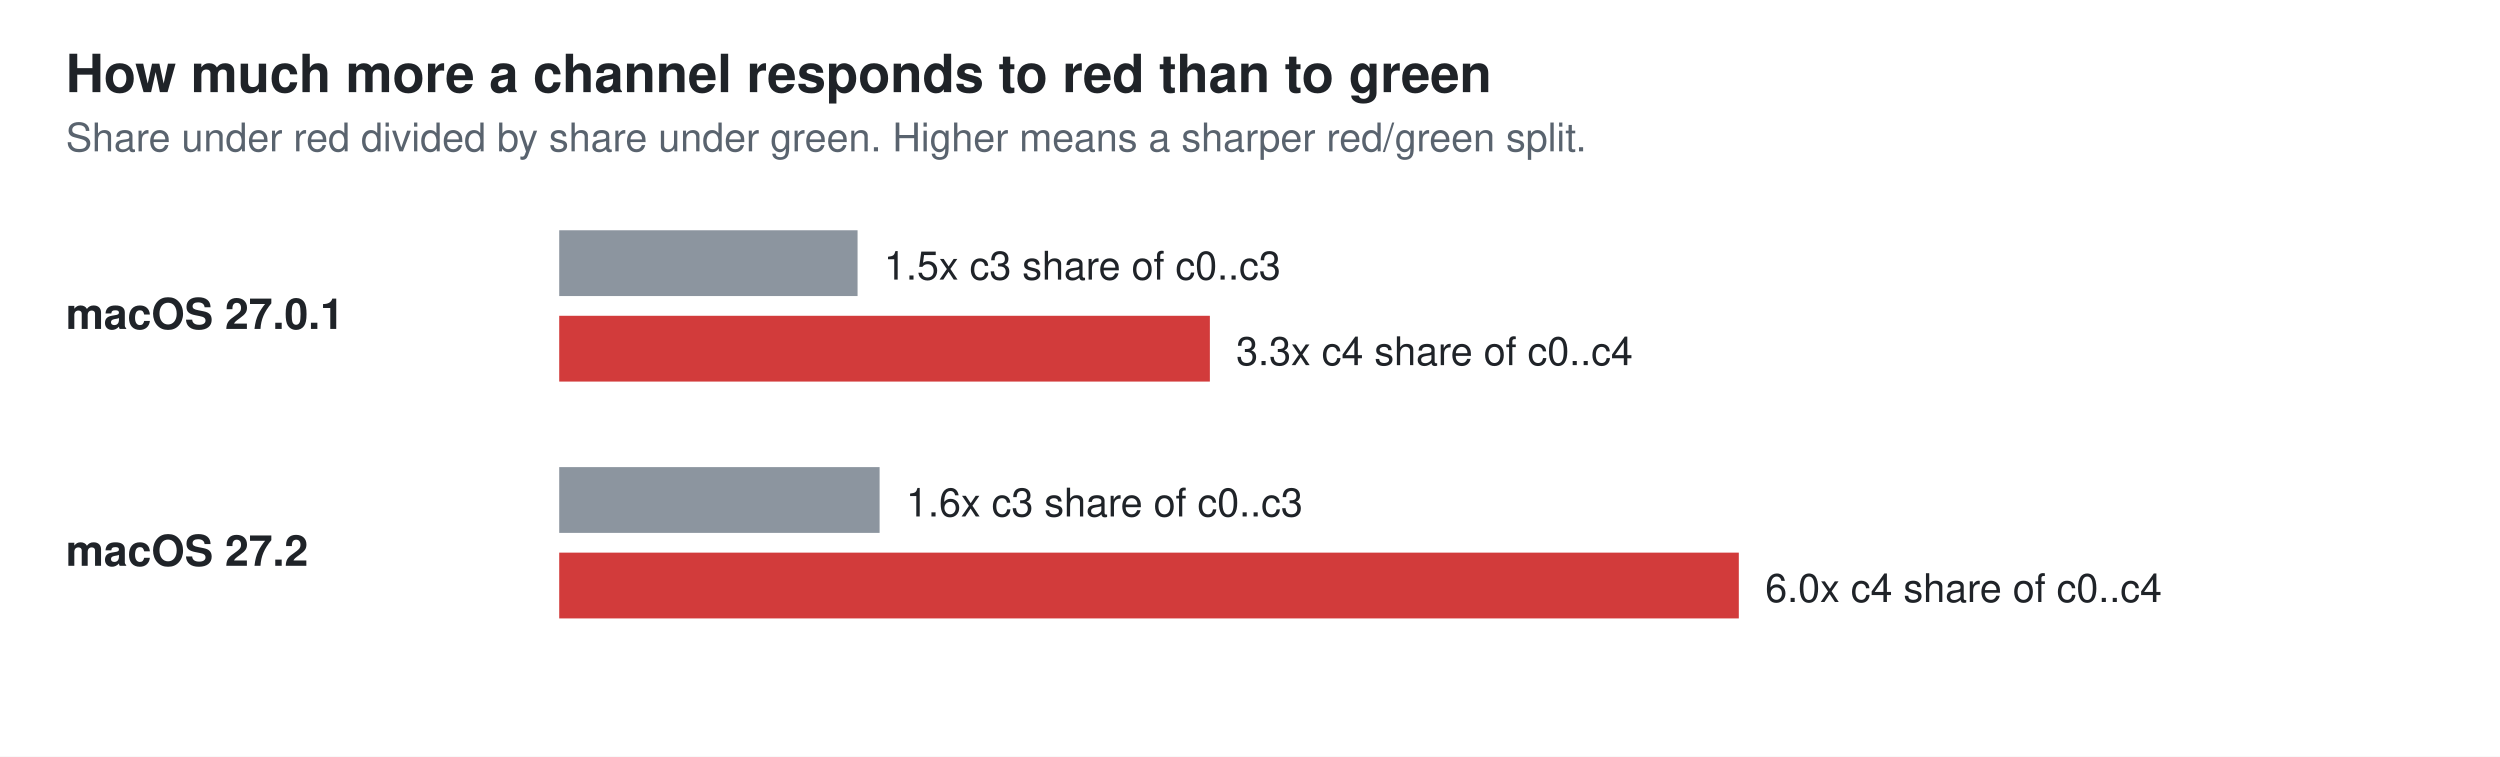
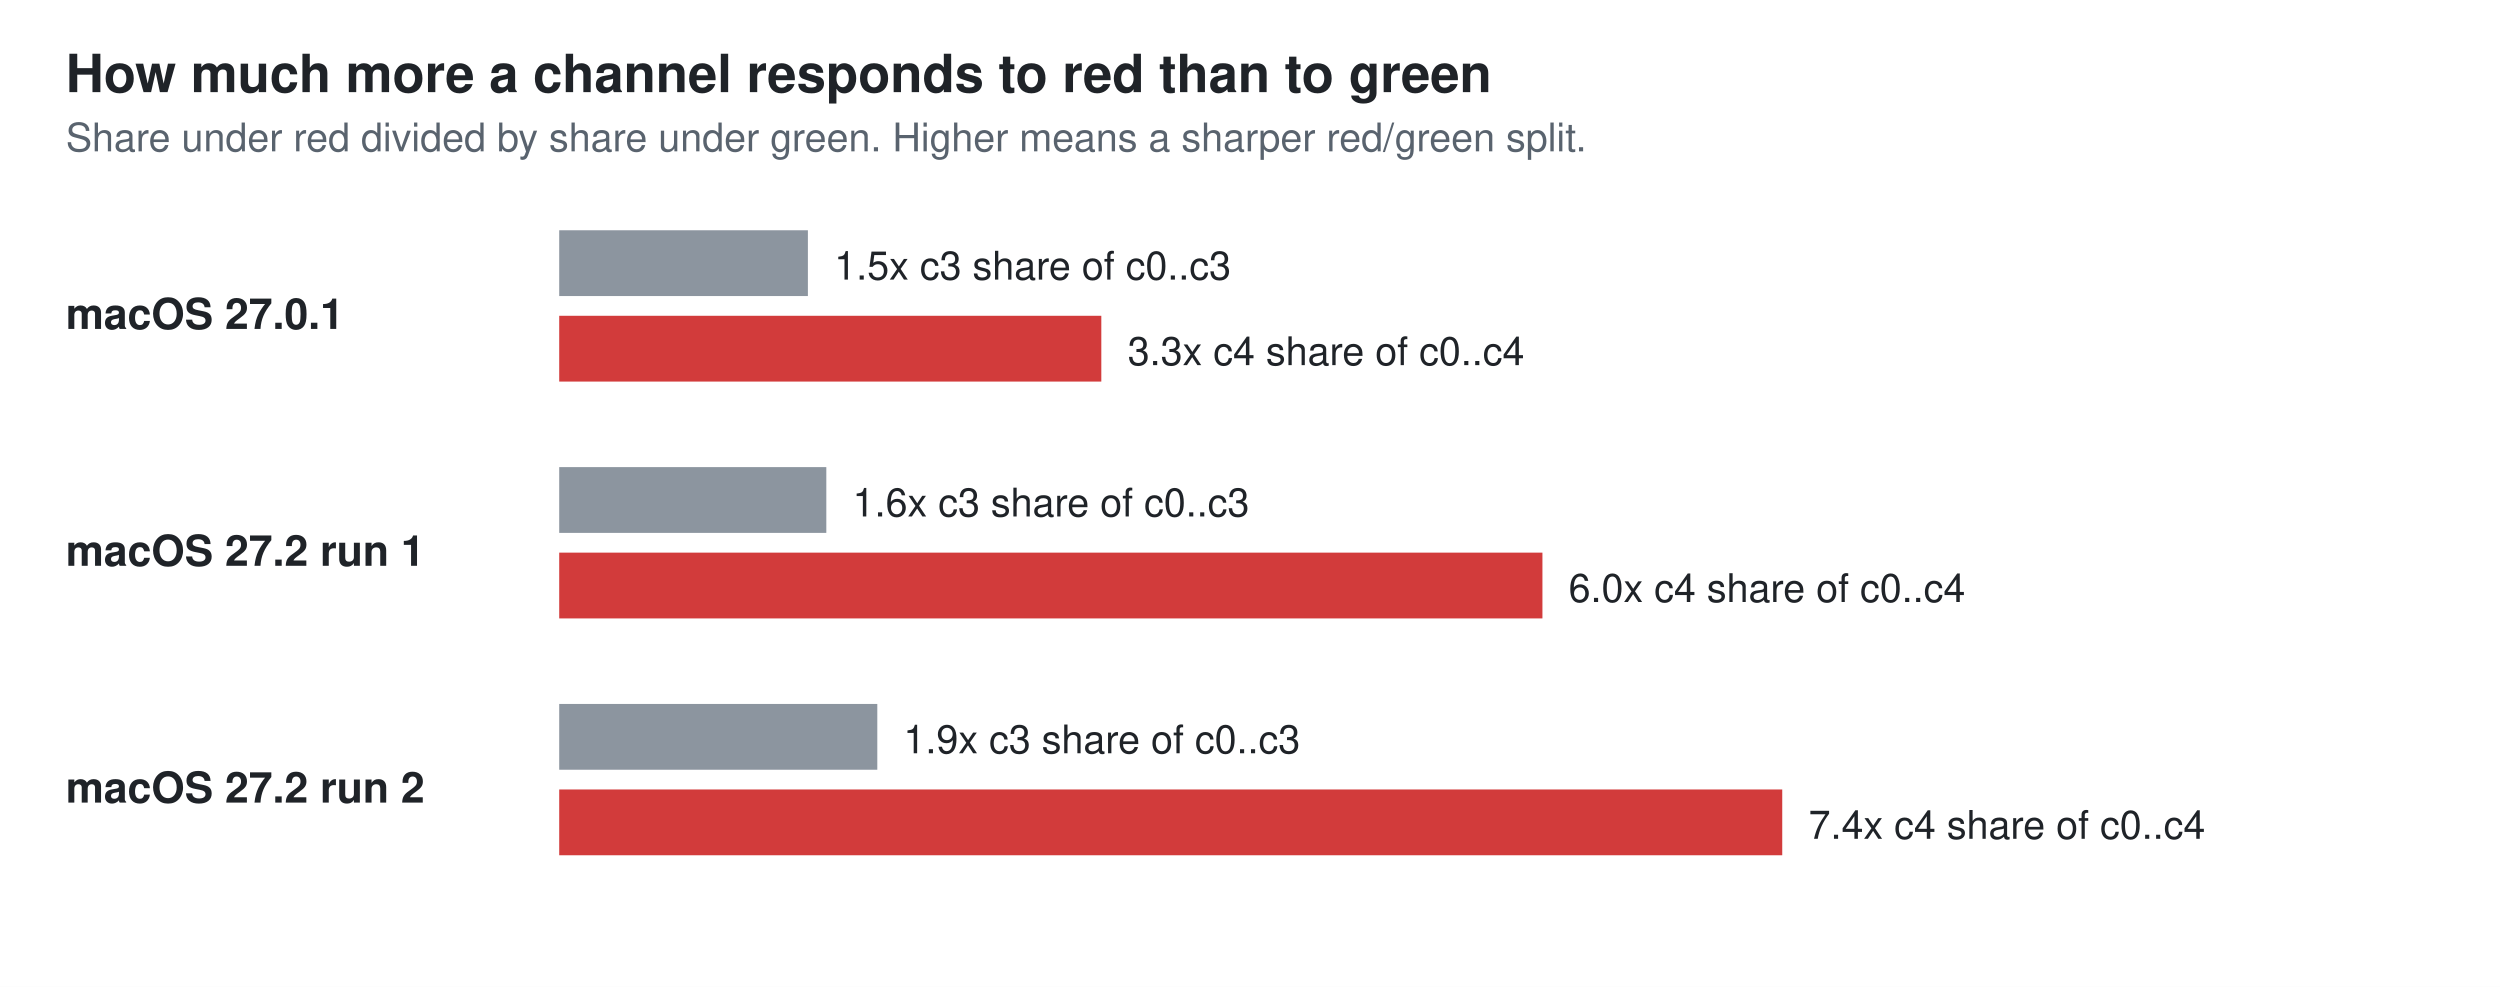
- <svg xmlns="http://www.w3.org/2000/svg" viewBox="0 0 760 230" width="760" height="230" font-family="-apple-system, Helvetica, Arial, sans-serif">
-   <rect width="760" height="230" fill="#ffffff" />
+ <svg xmlns="http://www.w3.org/2000/svg" viewBox="0 0 760 300" width="760" height="300" font-family="-apple-system, Helvetica, Arial, sans-serif">
+   <rect width="760" height="300" fill="#ffffff" />
  <text x="20" y="28" font-size="16" fill="#1f2328" text-anchor="start" font-weight="bold">How much more a channel responds to red than to green</text>
  <text x="20" y="46" font-size="12" fill="#59636e" text-anchor="start" font-weight="normal">Share under red divided by share under green. Higher means a sharper red/green split.</text>
  <text x="20" y="100" font-size="13" fill="#1f2328" text-anchor="start" font-weight="bold">macOS 27.0.1</text>
-   <rect x="170" y="70" width="90.7" height="20" fill="#8c959f" />
-   <text x="268.738" y="85" font-size="12" fill="#1f2328" text-anchor="start" font-weight="normal">1.5x  c3 share of c0..c3</text>
-   <rect x="170" y="96" width="197.8" height="20" fill="#d23b3b" />
-   <text x="375.78" y="111" font-size="12" fill="#1f2328" text-anchor="start" font-weight="normal">3.3x  c4 share of c0..c4</text>
-   <text x="20" y="172" font-size="13" fill="#1f2328" text-anchor="start" font-weight="bold">macOS 27.2</text>
-   <rect x="170" y="142" width="97.4" height="20" fill="#8c959f" />
-   <text x="275.442" y="157" font-size="12" fill="#1f2328" text-anchor="start" font-weight="normal">1.6x  c3 share of c0..c3</text>
-   <rect x="170" y="168" width="358.6" height="20" fill="#d23b3b" />
-   <text x="536.62" y="183" font-size="12" fill="#1f2328" text-anchor="start" font-weight="normal">6.0x  c4 share of c0..c4</text>
+   <rect x="170" y="70" width="75.6" height="20" fill="#8c959f" />
+   <text x="253.615" y="85" font-size="12" fill="#1f2328" text-anchor="start" font-weight="normal">1.5x  c3 share of c0..c3</text>
+   <rect x="170" y="96" width="164.8" height="20" fill="#d23b3b" />
+   <text x="342.816" y="111" font-size="12" fill="#1f2328" text-anchor="start" font-weight="normal">3.3x  c4 share of c0..c4</text>
+   <text x="20" y="172" font-size="13" fill="#1f2328" text-anchor="start" font-weight="bold">macOS 27.2 run 1</text>
+   <rect x="170" y="142" width="81.2" height="20" fill="#8c959f" />
+   <text x="259.201" y="157" font-size="12" fill="#1f2328" text-anchor="start" font-weight="normal">1.6x  c3 share of c0..c3</text>
+   <rect x="170" y="168" width="298.9" height="20" fill="#d23b3b" />
+   <text x="476.85" y="183" font-size="12" fill="#1f2328" text-anchor="start" font-weight="normal">6.0x  c4 share of c0..c4</text>
+   <text x="20" y="244" font-size="13" fill="#1f2328" text-anchor="start" font-weight="bold">macOS 27.2 run 2</text>
+   <rect x="170" y="214" width="96.7" height="20" fill="#8c959f" />
+   <text x="274.651" y="229" font-size="12" fill="#1f2328" text-anchor="start" font-weight="normal">1.9x  c3 share of c0..c3</text>
+   <rect x="170" y="240" width="371.8" height="20" fill="#d23b3b" />
+   <text x="549.808" y="255" font-size="12" fill="#1f2328" text-anchor="start" font-weight="normal">7.4x  c4 share of c0..c4</text>
</svg>
